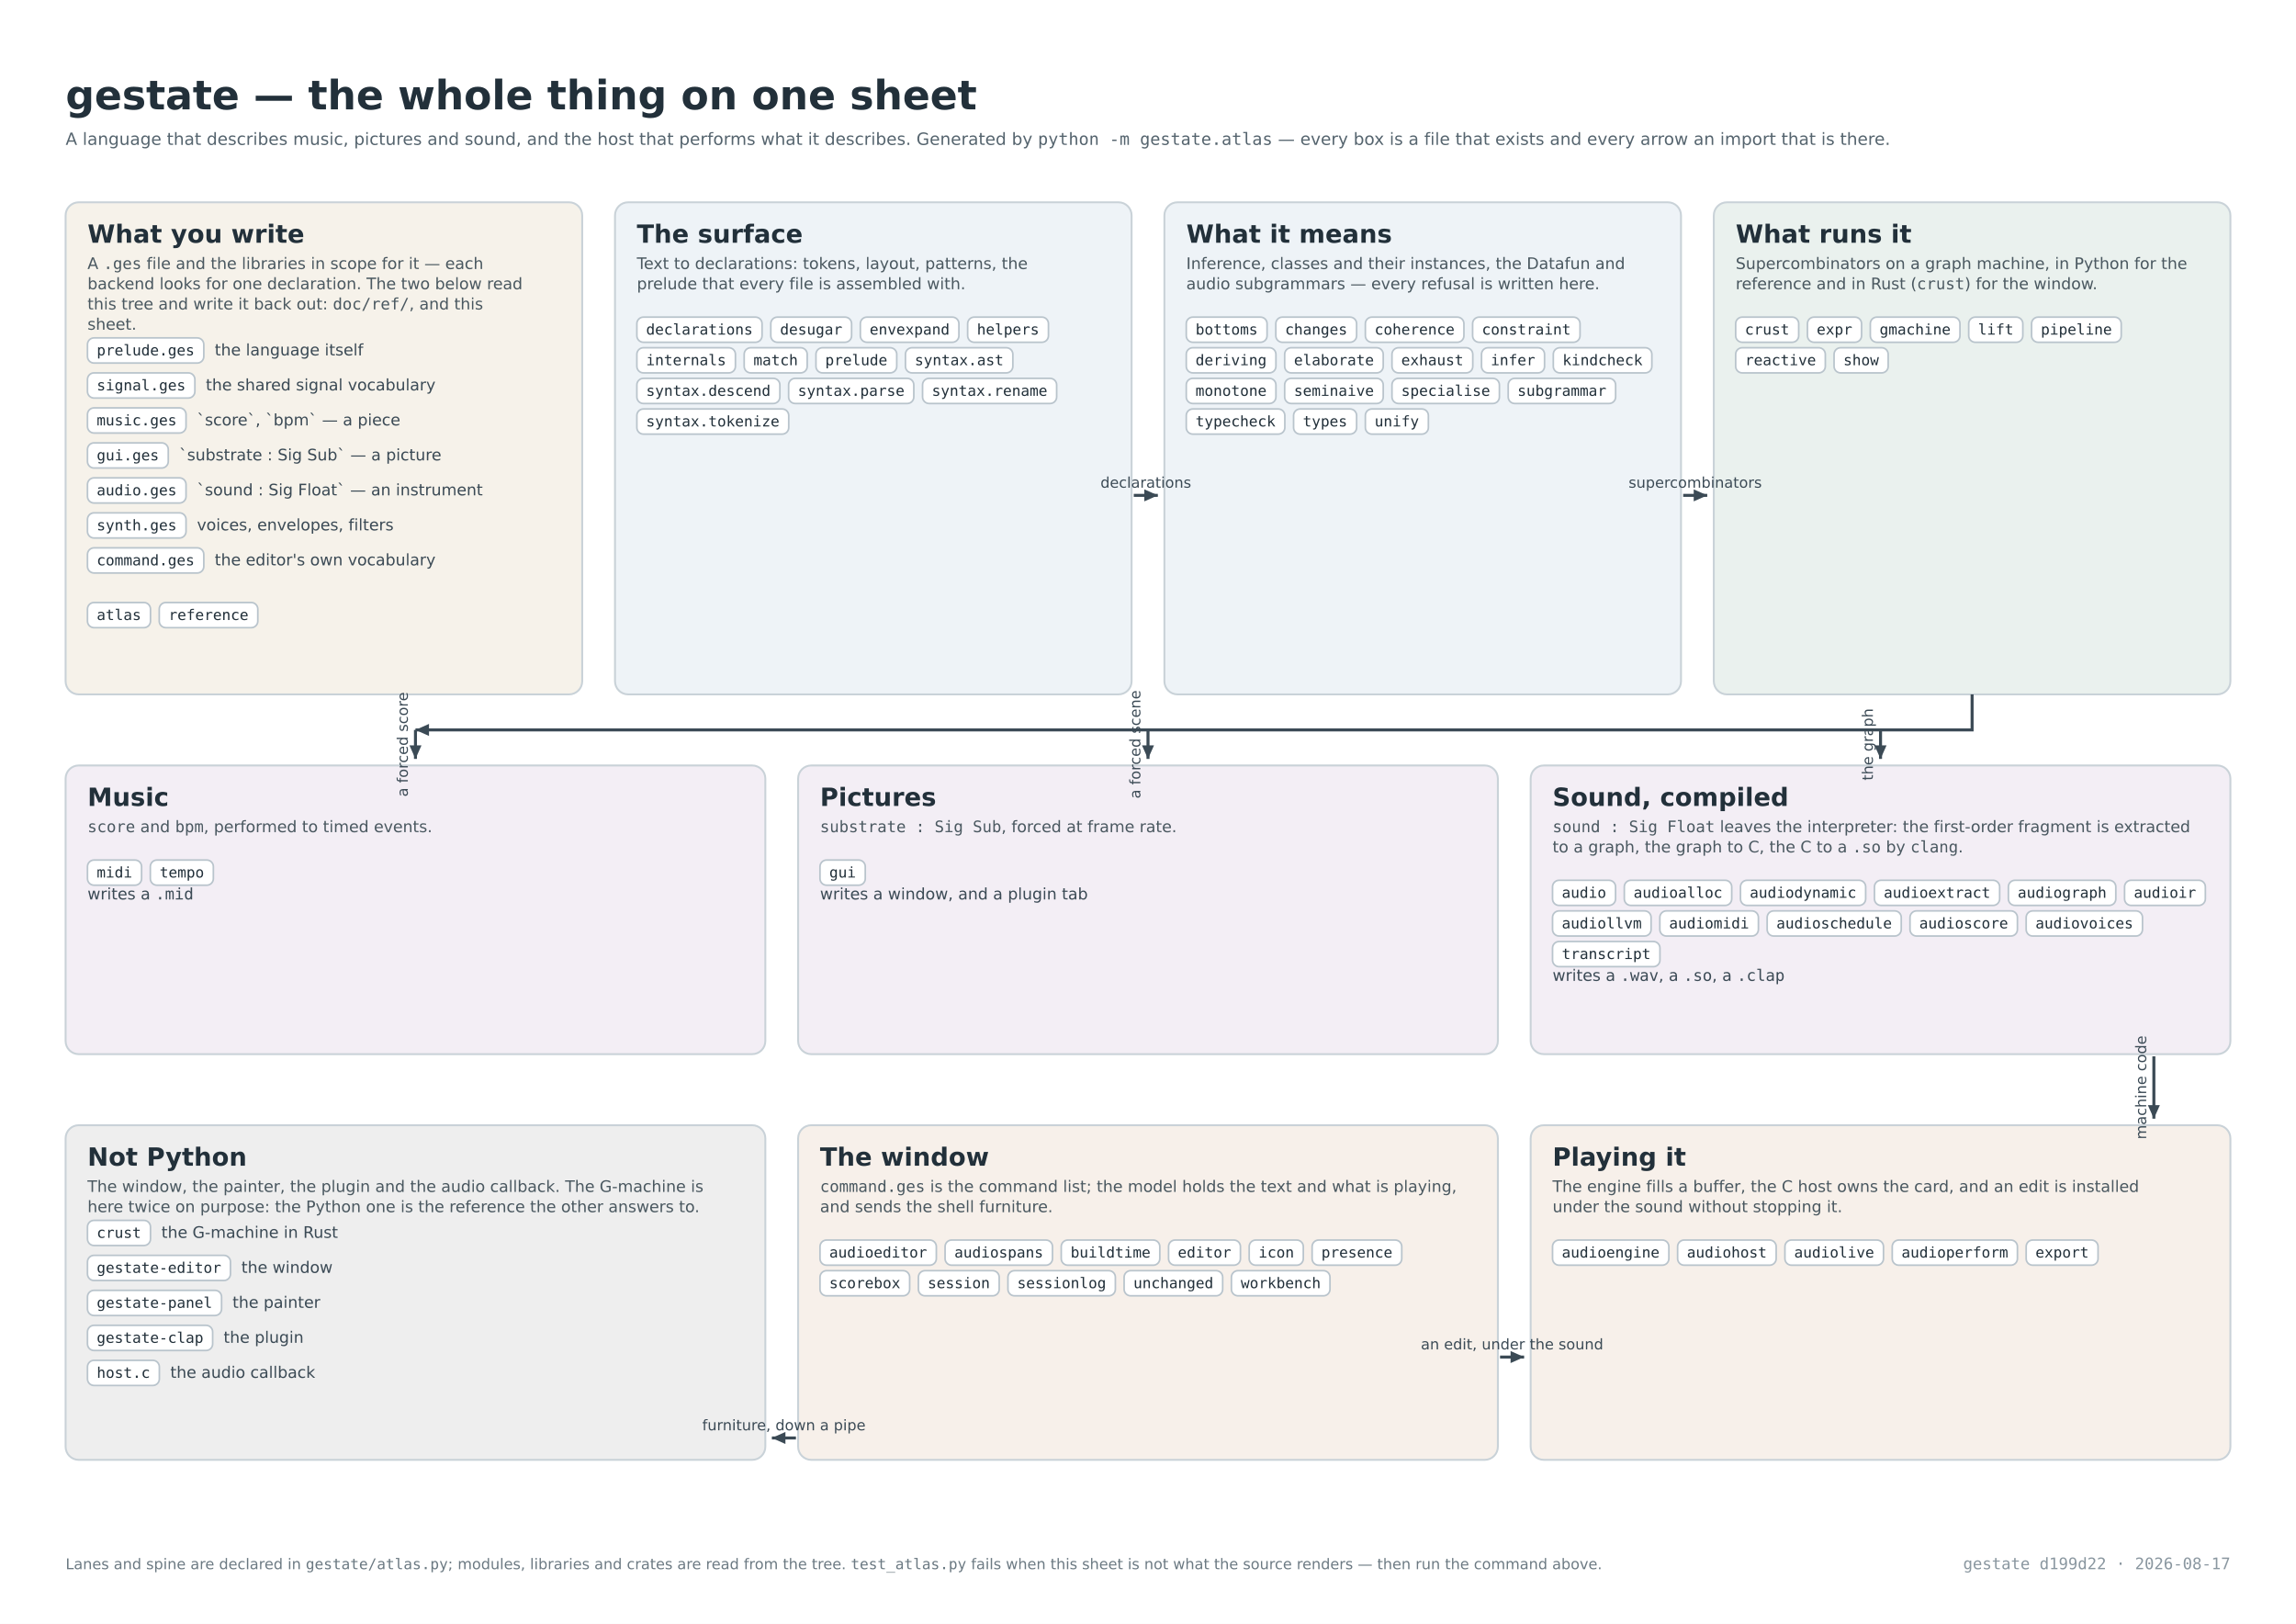
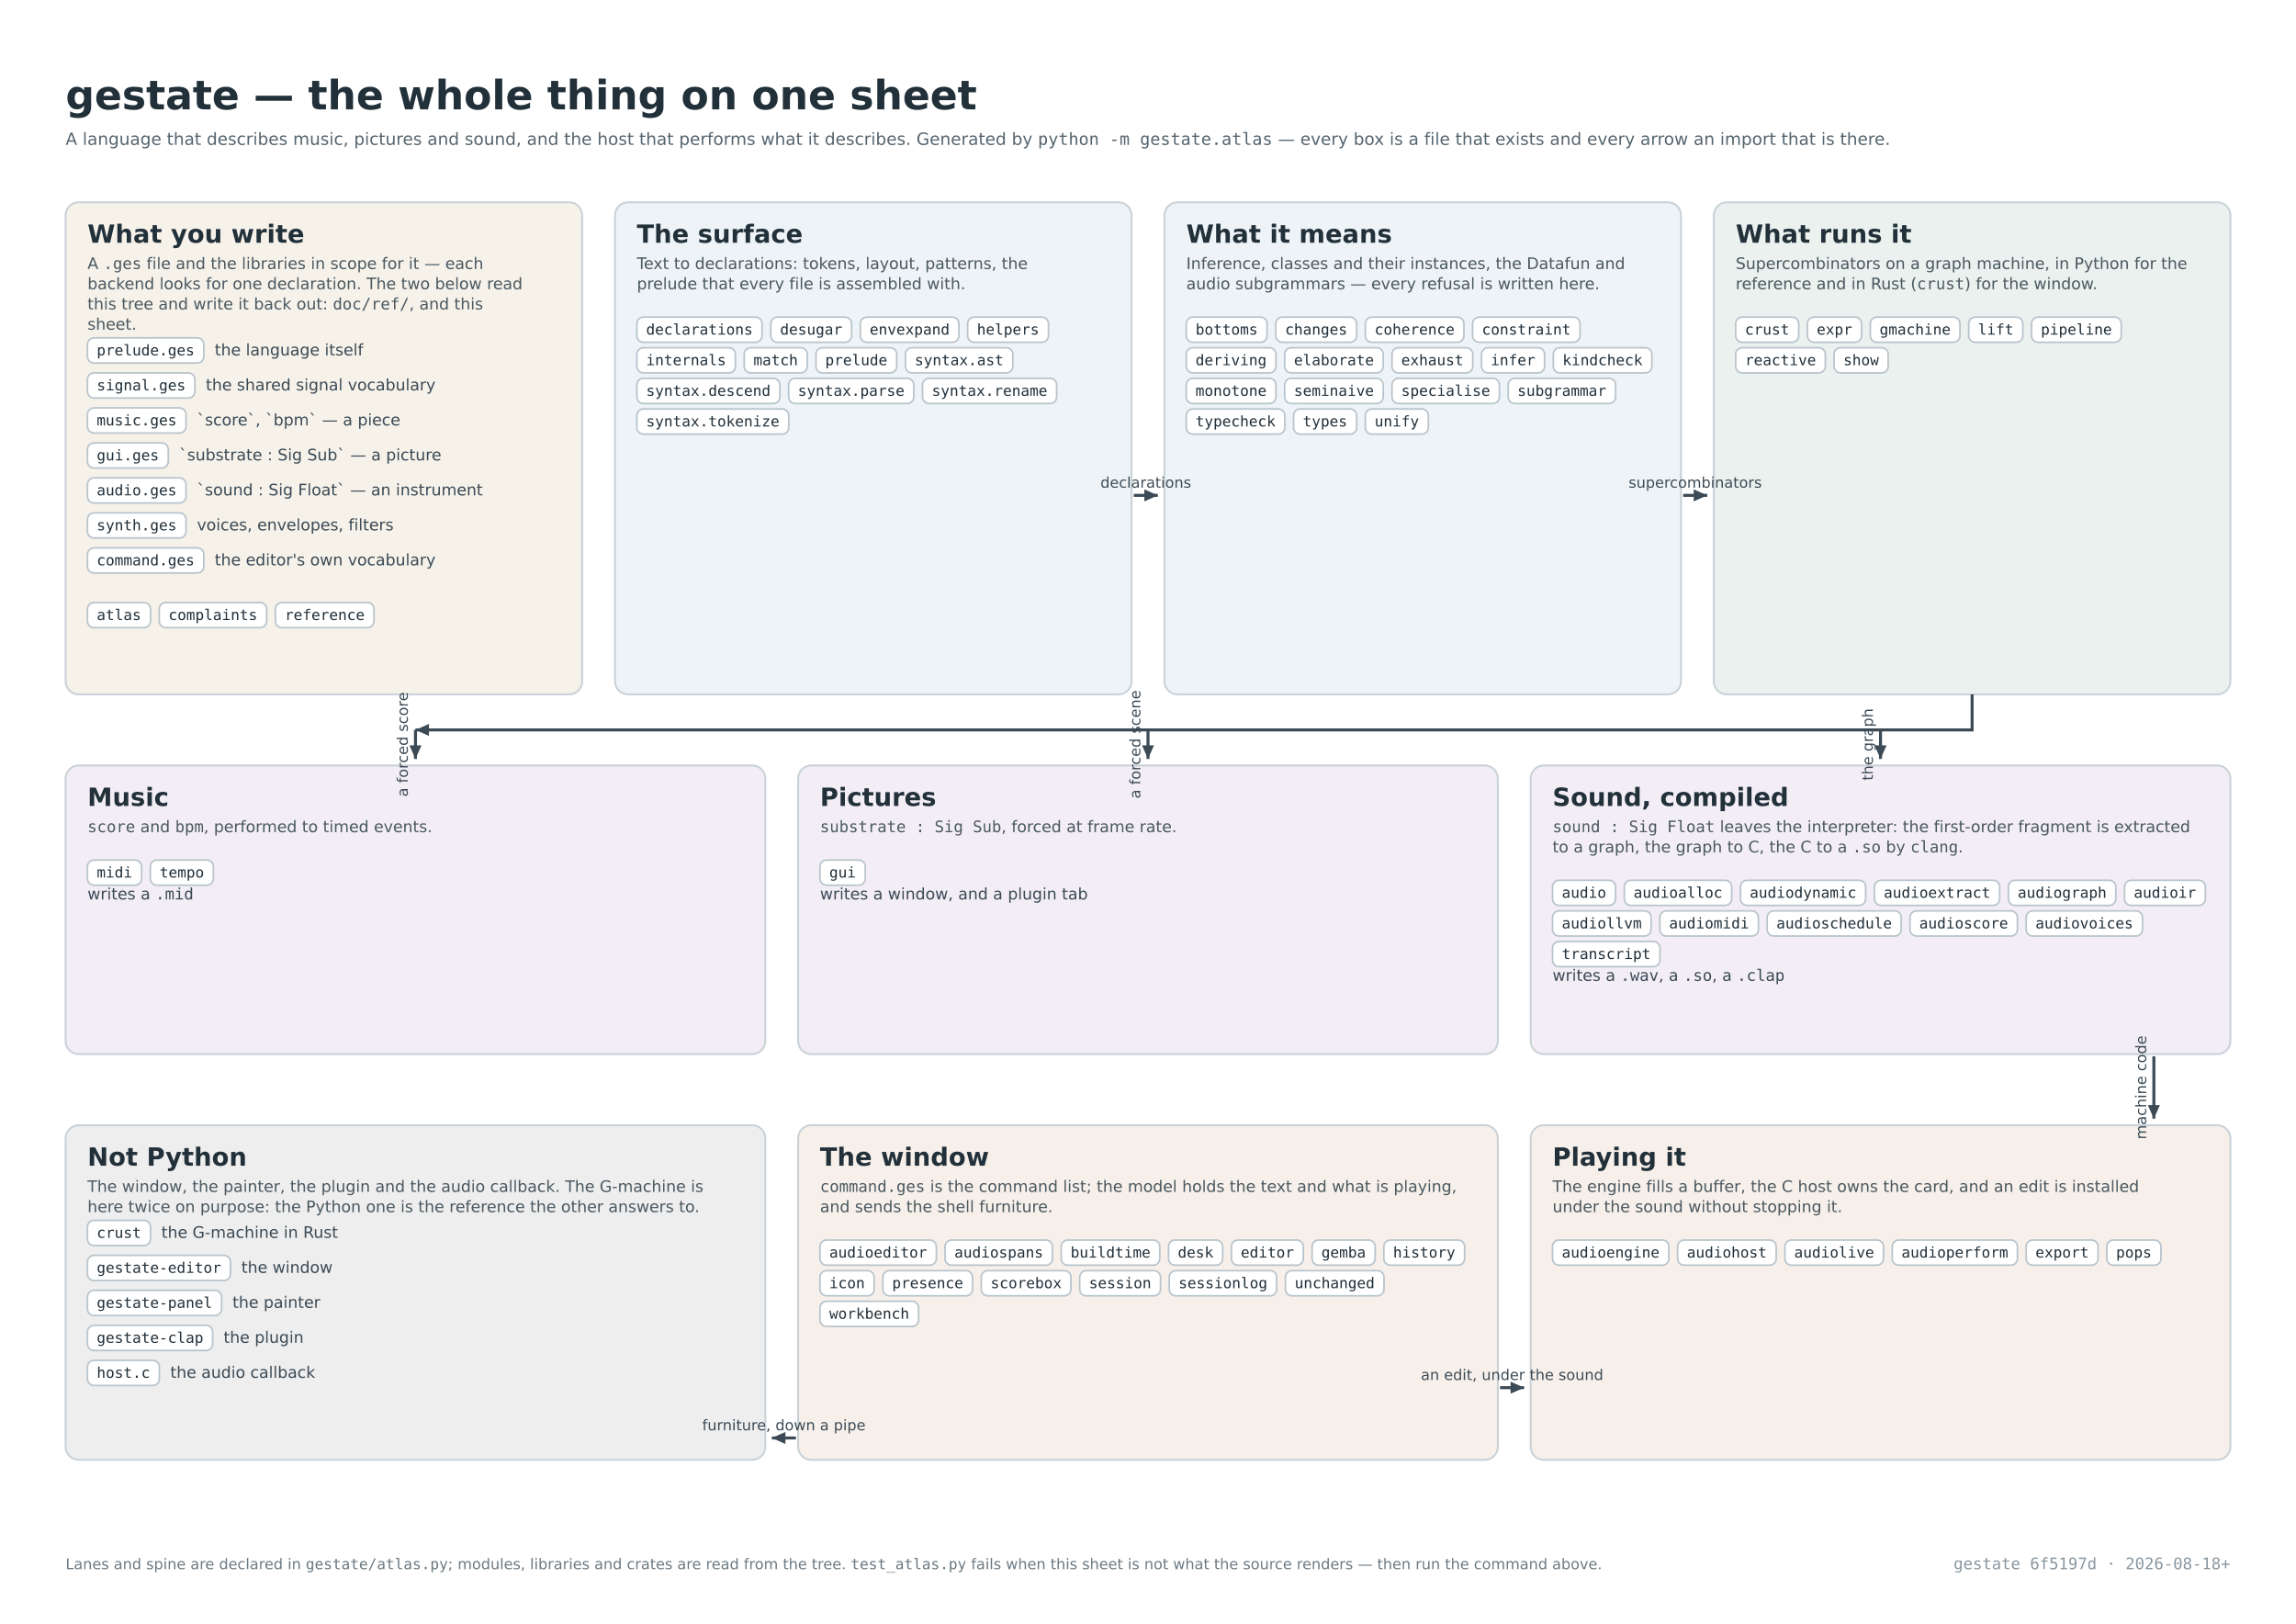
<svg xmlns="http://www.w3.org/2000/svg" width="420mm" height="297mm" viewBox="0 0 420 297">
  <defs>
    <marker id="tip" viewBox="0 0 10 10" refX="9" refY="5" markerWidth="5" markerHeight="5" orient="auto-start-reverse">
      <path d="M 0 1 L 9 5 L 0 9 z" fill="#3b4a55" />
    </marker>
  </defs>
  <style>
  text { font-family: 'DejaVu Sans', Verdana, sans-serif; fill: #22303a; }
  .mono, .chiptext { font-family: 'DejaVu Sans Mono', Consolas, monospace; }
  .title { font-size: 7.4px; font-weight: 700; }
  .subtitle { font-size: 3.1px; fill: #55646e; }
  .foot { font-size: 2.7px; fill: #6b7982; }
  .stamp { font-size: 2.9px; fill: #8a97a0; text-anchor: end; font-family: 'DejaVu Sans Mono', Consolas, monospace; }
  .lane { stroke: #c9d2d8; stroke-width: 0.35; }
  .lanetitle { font-size: 4.6px; font-weight: 700; }
  .step { font-size: 3.6px; font-weight: 700; }
  .stepnum { font-size: 3.2px; fill: #93a2ab; }
  .home { font-size: 2.6px; fill: #6b7982; text-anchor: end; }
  .refuses { font-size: 2.6px; fill: #8a5a5a; }
  .note { font-size: 2.9px; fill: #4a5860; }
  .extra { font-size: 2.9px; fill: #3b4a55; }
  .chip { fill: #ffffff; stroke: #b9c4cc; stroke-width: 0.3; }
  .chiptext { font-size: 2.7px; text-anchor: middle; }
  .edge { stroke: #3b4a55; stroke-width: 0.55; fill: none; }
  .edgetext { font-size: 2.7px; fill: #3b4a55; text-anchor: middle; }
</style>
  <rect x="0" y="0" width="420" height="297" fill="#ffffff" />
  <text class="title" x="12.00" y="20.00">gestate — the whole thing on one sheet</text>
  <text class="subtitle" x="12.00" y="26.50">A language that describes music, pictures and sound, and the host that performs what it describes. Generated by <tspan class="mono">python -m gestate.atlas</tspan> — every box is a file that exists and every arrow an import that is there.</text>
  <text class="foot" x="12.00" y="287.00">Lanes and spine are declared in <tspan class="mono">gestate/atlas.py</tspan>; modules, libraries and crates are read from the tree. <tspan class="mono">test_atlas.py</tspan> fails when this sheet is not what the source renders — then run the command above.</text>
-   <text class="stamp" x="408.00" y="287.00">gestate d199d22 · 2026-08-17</text>
+   <text class="stamp" x="408.00" y="287.00">gestate 6f5197d · 2026-08-18+</text>
  <rect class="lane" x="12.00" y="37.00" width="94.50" height="90.00" rx="2.4" style="fill:#f6f2ea" />
  <text class="lanetitle" x="16.00" y="44.40">What you write</text>
  <text class="note" x="16.00" y="49.20">A <tspan class="mono">.ges</tspan> file and the libraries in scope for it — each</text>
  <text class="note" x="16.00" y="52.90">backend looks for one declaration. The two below read</text>
  <text class="note" x="16.00" y="56.60">this tree and write it back out: <tspan class="mono">doc/ref/</tspan>, and this</text>
  <text class="note" x="16.00" y="60.30">sheet.</text>
  <rect class="chip" x="16.00" y="61.80" width="21.28" height="4.6" rx="1.2" />
  <text class="chiptext" x="26.64" y="65.00">prelude.ges</text>
  <text class="extra" x="39.28" y="65.00">the language itself</text>
  <rect class="chip" x="16.00" y="68.20" width="19.65" height="4.6" rx="1.2" />
  <text class="chiptext" x="25.83" y="71.40">signal.ges</text>
  <text class="extra" x="37.65" y="71.40">the shared signal vocabulary</text>
  <rect class="chip" x="16.00" y="74.60" width="18.03" height="4.6" rx="1.2" />
  <text class="chiptext" x="25.01" y="77.80">music.ges</text>
  <text class="extra" x="36.03" y="77.80">`score`, `bpm` — a piece</text>
  <rect class="chip" x="16.00" y="81.00" width="14.78" height="4.6" rx="1.2" />
  <text class="chiptext" x="23.39" y="84.20">gui.ges</text>
  <text class="extra" x="32.78" y="84.20">`substrate : Sig Sub` — a picture</text>
  <rect class="chip" x="16.00" y="87.40" width="18.03" height="4.6" rx="1.2" />
  <text class="chiptext" x="25.01" y="90.60">audio.ges</text>
  <text class="extra" x="36.03" y="90.60">`sound : Sig Float` — an instrument</text>
  <rect class="chip" x="16.00" y="93.80" width="18.03" height="4.6" rx="1.2" />
  <text class="chiptext" x="25.01" y="97.00">synth.ges</text>
  <text class="extra" x="36.03" y="97.00">voices, envelopes, filters</text>
  <rect class="chip" x="16.00" y="100.20" width="21.28" height="4.6" rx="1.2" />
  <text class="chiptext" x="26.64" y="103.40">command.ges</text>
  <text class="extra" x="39.28" y="103.40">the editor's own vocabulary</text>
  <rect class="chip" x="16.00" y="110.20" width="11.53" height="4.6" rx="1.2" />
  <text class="chiptext" x="21.76" y="113.40">atlas</text>
-   <rect class="chip" x="29.13" y="110.20" width="18.03" height="4.6" rx="1.2" />
-   <text class="chiptext" x="38.14" y="113.40">reference</text>
+   <rect class="chip" x="29.13" y="110.20" width="19.65" height="4.6" rx="1.2" />
+   <text class="chiptext" x="38.95" y="113.40">complaints</text>
+   <rect class="chip" x="50.38" y="110.20" width="18.03" height="4.6" rx="1.2" />
+   <text class="chiptext" x="59.40" y="113.40">reference</text>
  <rect class="lane" x="112.50" y="37.00" width="94.50" height="90.00" rx="2.4" style="fill:#eef3f7" />
  <text class="lanetitle" x="116.50" y="44.40">The surface</text>
  <text class="note" x="116.50" y="49.20">Text to declarations: tokens, layout, patterns, the</text>
  <text class="note" x="116.50" y="52.90">prelude that every file is assembled with.</text>
  <rect class="chip" x="116.50" y="58.00" width="22.90" height="4.6" rx="1.2" />
  <text class="chiptext" x="127.95" y="61.20">declarations</text>
  <rect class="chip" x="141.00" y="58.00" width="14.78" height="4.6" rx="1.2" />
  <text class="chiptext" x="148.39" y="61.20">desugar</text>
  <rect class="chip" x="157.38" y="58.00" width="18.03" height="4.6" rx="1.2" />
  <text class="chiptext" x="166.40" y="61.20">envexpand</text>
  <rect class="chip" x="177.01" y="58.00" width="14.78" height="4.6" rx="1.2" />
  <text class="chiptext" x="184.40" y="61.20">helpers</text>
  <rect class="chip" x="116.50" y="63.60" width="18.03" height="4.6" rx="1.2" />
  <text class="chiptext" x="125.51" y="66.80">internals</text>
  <rect class="chip" x="136.13" y="63.60" width="11.53" height="4.6" rx="1.2" />
  <text class="chiptext" x="141.89" y="66.80">match</text>
  <rect class="chip" x="149.26" y="63.60" width="14.78" height="4.6" rx="1.2" />
  <text class="chiptext" x="156.64" y="66.80">prelude</text>
  <rect class="chip" x="165.63" y="63.60" width="19.65" height="4.6" rx="1.2" />
  <text class="chiptext" x="175.46" y="66.80">syntax.ast</text>
  <rect class="chip" x="116.50" y="69.20" width="26.16" height="4.6" rx="1.2" />
  <text class="chiptext" x="129.58" y="72.40">syntax.descend</text>
  <rect class="chip" x="144.26" y="69.20" width="22.90" height="4.6" rx="1.2" />
  <text class="chiptext" x="155.71" y="72.40">syntax.parse</text>
  <rect class="chip" x="168.76" y="69.20" width="24.53" height="4.6" rx="1.2" />
  <text class="chiptext" x="181.03" y="72.40">syntax.rename</text>
  <rect class="chip" x="116.50" y="74.80" width="27.78" height="4.6" rx="1.2" />
  <text class="chiptext" x="130.39" y="78.00">syntax.tokenize</text>
  <rect class="lane" x="213.00" y="37.00" width="94.50" height="90.00" rx="2.4" style="fill:#eef3f7" />
  <text class="lanetitle" x="217.00" y="44.40">What it means</text>
  <text class="note" x="217.00" y="49.20">Inference, classes and their instances, the Datafun and</text>
  <text class="note" x="217.00" y="52.90">audio subgrammars — every refusal is written here.</text>
  <rect class="chip" x="217.00" y="58.00" width="14.78" height="4.6" rx="1.2" />
  <text class="chiptext" x="224.39" y="61.20">bottoms</text>
  <rect class="chip" x="233.38" y="58.00" width="14.78" height="4.6" rx="1.2" />
  <text class="chiptext" x="240.77" y="61.20">changes</text>
  <rect class="chip" x="249.76" y="58.00" width="18.03" height="4.6" rx="1.2" />
  <text class="chiptext" x="258.77" y="61.20">coherence</text>
  <rect class="chip" x="269.38" y="58.00" width="19.65" height="4.6" rx="1.2" />
  <text class="chiptext" x="279.21" y="61.20">constraint</text>
  <rect class="chip" x="217.00" y="63.60" width="16.40" height="4.6" rx="1.2" />
  <text class="chiptext" x="225.20" y="66.80">deriving</text>
  <rect class="chip" x="235.00" y="63.60" width="18.03" height="4.6" rx="1.2" />
  <text class="chiptext" x="244.02" y="66.80">elaborate</text>
  <rect class="chip" x="254.63" y="63.60" width="14.78" height="4.6" rx="1.2" />
  <text class="chiptext" x="262.02" y="66.80">exhaust</text>
  <rect class="chip" x="271.01" y="63.60" width="11.53" height="4.6" rx="1.2" />
  <text class="chiptext" x="276.77" y="66.80">infer</text>
  <rect class="chip" x="284.14" y="63.60" width="18.03" height="4.6" rx="1.2" />
  <text class="chiptext" x="293.15" y="66.80">kindcheck</text>
  <rect class="chip" x="217.00" y="69.20" width="16.40" height="4.6" rx="1.2" />
  <text class="chiptext" x="225.20" y="72.40">monotone</text>
  <rect class="chip" x="235.00" y="69.20" width="18.03" height="4.6" rx="1.2" />
  <text class="chiptext" x="244.02" y="72.40">seminaive</text>
  <rect class="chip" x="254.63" y="69.20" width="19.65" height="4.6" rx="1.2" />
  <text class="chiptext" x="264.46" y="72.40">specialise</text>
  <rect class="chip" x="275.89" y="69.20" width="19.65" height="4.6" rx="1.2" />
  <text class="chiptext" x="285.71" y="72.40">subgrammar</text>
  <rect class="chip" x="217.00" y="74.80" width="18.03" height="4.6" rx="1.2" />
  <text class="chiptext" x="226.01" y="78.00">typecheck</text>
  <rect class="chip" x="236.63" y="74.80" width="11.53" height="4.6" rx="1.2" />
  <text class="chiptext" x="242.39" y="78.00">types</text>
  <rect class="chip" x="249.76" y="74.80" width="11.53" height="4.6" rx="1.2" />
  <text class="chiptext" x="255.52" y="78.00">unify</text>
  <rect class="lane" x="313.50" y="37.00" width="94.50" height="90.00" rx="2.4" style="fill:#eaf1ee" />
  <text class="lanetitle" x="317.50" y="44.40">What runs it</text>
  <text class="note" x="317.50" y="49.20">Supercombinators on a graph machine, in Python for the</text>
  <text class="note" x="317.50" y="52.90">reference and in Rust (<tspan class="mono">crust</tspan>) for the window.</text>
  <rect class="chip" x="317.50" y="58.00" width="11.53" height="4.6" rx="1.2" />
  <text class="chiptext" x="323.26" y="61.20">crust</text>
  <rect class="chip" x="330.63" y="58.00" width="9.90" height="4.6" rx="1.2" />
  <text class="chiptext" x="335.58" y="61.20">expr</text>
  <rect class="chip" x="342.13" y="58.00" width="16.40" height="4.6" rx="1.2" />
  <text class="chiptext" x="350.33" y="61.20">gmachine</text>
  <rect class="chip" x="360.13" y="58.00" width="9.90" height="4.6" rx="1.2" />
  <text class="chiptext" x="365.08" y="61.20">lift</text>
  <rect class="chip" x="371.63" y="58.00" width="16.40" height="4.6" rx="1.2" />
  <text class="chiptext" x="379.83" y="61.20">pipeline</text>
  <rect class="chip" x="317.50" y="63.60" width="16.40" height="4.6" rx="1.2" />
  <text class="chiptext" x="325.70" y="66.80">reactive</text>
  <rect class="chip" x="335.50" y="63.60" width="9.90" height="4.6" rx="1.2" />
  <text class="chiptext" x="340.45" y="66.80">show</text>
  <rect class="lane" x="12.00" y="140.00" width="128.00" height="52.80" rx="2.4" style="fill:#f3eef5" />
  <text class="lanetitle" x="16.00" y="147.40">Music</text>
  <text class="note" x="16.00" y="152.20">
    <tspan class="mono">score</tspan> and <tspan class="mono">bpm</tspan>, performed to timed events.</text>
  <rect class="chip" x="16.00" y="157.30" width="9.90" height="4.6" rx="1.2" />
  <text class="chiptext" x="20.95" y="160.50">midi</text>
  <rect class="chip" x="27.50" y="157.30" width="11.53" height="4.6" rx="1.2" />
  <text class="chiptext" x="33.27" y="160.50">tempo</text>
  <text class="extra" x="16.00" y="164.50">writes a <tspan class="mono">.mid</tspan>
  </text>
  <rect class="lane" x="146.00" y="140.00" width="128.00" height="52.80" rx="2.4" style="fill:#f3eef5" />
  <text class="lanetitle" x="150.00" y="147.40">Pictures</text>
  <text class="note" x="150.00" y="152.20">
    <tspan class="mono">substrate : Sig Sub</tspan>, forced at frame rate.</text>
  <rect class="chip" x="150.00" y="157.30" width="8.28" height="4.6" rx="1.2" />
  <text class="chiptext" x="154.14" y="160.50">gui</text>
  <text class="extra" x="150.00" y="164.50">writes a window, and a plugin tab</text>
  <rect class="lane" x="280.00" y="140.00" width="128.00" height="52.80" rx="2.4" style="fill:#f3eef5" />
  <text class="lanetitle" x="284.00" y="147.40">Sound, compiled</text>
  <text class="note" x="284.00" y="152.20">
    <tspan class="mono">sound : Sig Float</tspan> leaves the interpreter: the first-order fragment is extracted</text>
  <text class="note" x="284.00" y="155.90">to a graph, the graph to C, the C to a <tspan class="mono">.so</tspan> by <tspan class="mono">clang</tspan>.</text>
  <rect class="chip" x="284.00" y="161.00" width="11.53" height="4.6" rx="1.2" />
  <text class="chiptext" x="289.76" y="164.20">audio</text>
  <rect class="chip" x="297.13" y="161.00" width="19.65" height="4.6" rx="1.2" />
  <text class="chiptext" x="306.95" y="164.20">audioalloc</text>
  <rect class="chip" x="318.38" y="161.00" width="22.90" height="4.6" rx="1.2" />
  <text class="chiptext" x="329.83" y="164.20">audiodynamic</text>
  <rect class="chip" x="342.89" y="161.00" width="22.90" height="4.6" rx="1.2" />
  <text class="chiptext" x="354.34" y="164.20">audioextract</text>
  <rect class="chip" x="367.39" y="161.00" width="19.65" height="4.6" rx="1.2" />
  <text class="chiptext" x="377.22" y="164.20">audiograph</text>
  <rect class="chip" x="388.64" y="161.00" width="14.78" height="4.6" rx="1.2" />
  <text class="chiptext" x="396.03" y="164.20">audioir</text>
  <rect class="chip" x="284.00" y="166.60" width="18.03" height="4.6" rx="1.2" />
  <text class="chiptext" x="293.01" y="169.80">audiollvm</text>
  <rect class="chip" x="303.63" y="166.60" width="18.03" height="4.6" rx="1.2" />
  <text class="chiptext" x="312.64" y="169.80">audiomidi</text>
  <rect class="chip" x="323.26" y="166.60" width="24.53" height="4.6" rx="1.2" />
  <text class="chiptext" x="335.52" y="169.80">audioschedule</text>
  <rect class="chip" x="349.39" y="166.60" width="19.65" height="4.6" rx="1.2" />
  <text class="chiptext" x="359.21" y="169.80">audioscore</text>
  <rect class="chip" x="370.64" y="166.60" width="21.28" height="4.6" rx="1.2" />
  <text class="chiptext" x="381.28" y="169.80">audiovoices</text>
  <rect class="chip" x="284.00" y="172.20" width="19.65" height="4.6" rx="1.2" />
  <text class="chiptext" x="293.83" y="175.40">transcript</text>
  <text class="extra" x="284.00" y="179.40">writes a <tspan class="mono">.wav</tspan>, a <tspan class="mono">.so</tspan>, a <tspan class="mono">.clap</tspan>
  </text>
  <rect class="lane" x="12.00" y="205.80" width="128.00" height="61.20" rx="2.4" style="fill:#eeeeee" />
  <text class="lanetitle" x="16.00" y="213.20">Not Python</text>
  <text class="note" x="16.00" y="218.00">The window, the painter, the plugin and the audio callback. The G-machine is</text>
  <text class="note" x="16.00" y="221.70">here twice on purpose: the Python one is the reference the other answers to.</text>
  <rect class="chip" x="16.00" y="223.20" width="11.53" height="4.6" rx="1.2" />
  <text class="chiptext" x="21.76" y="226.40">crust</text>
  <text class="extra" x="29.53" y="226.40">the G-machine in Rust</text>
  <rect class="chip" x="16.00" y="229.60" width="26.16" height="4.6" rx="1.2" />
  <text class="chiptext" x="29.08" y="232.80">gestate-editor</text>
  <text class="extra" x="44.16" y="232.80">the window</text>
  <rect class="chip" x="16.00" y="236.00" width="24.53" height="4.6" rx="1.2" />
  <text class="chiptext" x="28.27" y="239.20">gestate-panel</text>
  <text class="extra" x="42.53" y="239.20">the painter</text>
  <rect class="chip" x="16.00" y="242.40" width="22.90" height="4.6" rx="1.2" />
  <text class="chiptext" x="27.45" y="245.60">gestate-clap</text>
  <text class="extra" x="40.90" y="245.60">the plugin</text>
  <rect class="chip" x="16.00" y="248.80" width="13.15" height="4.6" rx="1.2" />
  <text class="chiptext" x="22.58" y="252.00">host.c</text>
  <text class="extra" x="31.15" y="252.00">the audio callback</text>
  <rect class="lane" x="146.00" y="205.80" width="128.00" height="61.20" rx="2.4" style="fill:#f7f0ea" />
  <text class="lanetitle" x="150.00" y="213.20">The window</text>
  <text class="note" x="150.00" y="218.00">
    <tspan class="mono">command.ges</tspan> is the command list; the model holds the text and what is playing,</text>
  <text class="note" x="150.00" y="221.70">and sends the shell furniture.</text>
  <rect class="chip" x="150.00" y="226.80" width="21.28" height="4.6" rx="1.2" />
  <text class="chiptext" x="160.64" y="230.00">audioeditor</text>
  <rect class="chip" x="172.88" y="226.80" width="19.65" height="4.6" rx="1.2" />
  <text class="chiptext" x="182.71" y="230.00">audiospans</text>
  <rect class="chip" x="194.13" y="226.80" width="18.03" height="4.6" rx="1.2" />
  <text class="chiptext" x="203.15" y="230.00">buildtime</text>
-   <rect class="chip" x="213.76" y="226.80" width="13.15" height="4.6" rx="1.2" />
-   <text class="chiptext" x="220.34" y="230.00">editor</text>
-   <rect class="chip" x="228.51" y="226.80" width="9.90" height="4.6" rx="1.2" />
-   <text class="chiptext" x="233.47" y="230.00">icon</text>
-   <rect class="chip" x="240.02" y="226.80" width="16.40" height="4.6" rx="1.2" />
-   <text class="chiptext" x="248.22" y="230.00">presence</text>
-   <rect class="chip" x="150.00" y="232.40" width="16.40" height="4.6" rx="1.2" />
-   <text class="chiptext" x="158.20" y="235.60">scorebox</text>
-   <rect class="chip" x="168.00" y="232.40" width="14.78" height="4.6" rx="1.2" />
-   <text class="chiptext" x="175.39" y="235.60">session</text>
-   <rect class="chip" x="184.38" y="232.40" width="19.65" height="4.6" rx="1.2" />
-   <text class="chiptext" x="194.21" y="235.60">sessionlog</text>
-   <rect class="chip" x="205.63" y="232.40" width="18.03" height="4.6" rx="1.2" />
-   <text class="chiptext" x="214.65" y="235.60">unchanged</text>
-   <rect class="chip" x="225.26" y="232.40" width="18.03" height="4.6" rx="1.2" />
-   <text class="chiptext" x="234.28" y="235.60">workbench</text>
+   <rect class="chip" x="213.76" y="226.80" width="9.90" height="4.6" rx="1.2" />
+   <text class="chiptext" x="218.71" y="230.00">desk</text>
+   <rect class="chip" x="225.26" y="226.80" width="13.15" height="4.6" rx="1.2" />
+   <text class="chiptext" x="231.84" y="230.00">editor</text>
+   <rect class="chip" x="240.02" y="226.80" width="11.53" height="4.6" rx="1.2" />
+   <text class="chiptext" x="245.78" y="230.00">gemba</text>
+   <rect class="chip" x="253.14" y="226.80" width="14.78" height="4.6" rx="1.2" />
+   <text class="chiptext" x="260.53" y="230.00">history</text>
+   <rect class="chip" x="150.00" y="232.40" width="9.90" height="4.6" rx="1.2" />
+   <text class="chiptext" x="154.95" y="235.60">icon</text>
+   <rect class="chip" x="161.50" y="232.40" width="16.40" height="4.6" rx="1.2" />
+   <text class="chiptext" x="169.70" y="235.60">presence</text>
+   <rect class="chip" x="179.50" y="232.40" width="16.40" height="4.6" rx="1.2" />
+   <text class="chiptext" x="187.71" y="235.60">scorebox</text>
+   <rect class="chip" x="197.51" y="232.40" width="14.78" height="4.6" rx="1.2" />
+   <text class="chiptext" x="204.90" y="235.60">session</text>
+   <rect class="chip" x="213.89" y="232.40" width="19.65" height="4.6" rx="1.2" />
+   <text class="chiptext" x="223.71" y="235.60">sessionlog</text>
+   <rect class="chip" x="235.14" y="232.40" width="18.03" height="4.6" rx="1.2" />
+   <text class="chiptext" x="244.15" y="235.60">unchanged</text>
+   <rect class="chip" x="150.00" y="238.00" width="18.03" height="4.6" rx="1.2" />
+   <text class="chiptext" x="159.01" y="241.20">workbench</text>
  <rect class="lane" x="280.00" y="205.80" width="128.00" height="61.20" rx="2.4" style="fill:#f7f0ea" />
  <text class="lanetitle" x="284.00" y="213.20">Playing it</text>
  <text class="note" x="284.00" y="218.00">The engine fills a buffer, the C host owns the card, and an edit is installed</text>
  <text class="note" x="284.00" y="221.70">under the sound without stopping it.</text>
  <rect class="chip" x="284.00" y="226.80" width="21.28" height="4.6" rx="1.2" />
  <text class="chiptext" x="294.64" y="230.00">audioengine</text>
  <rect class="chip" x="306.88" y="226.80" width="18.03" height="4.6" rx="1.2" />
  <text class="chiptext" x="315.89" y="230.00">audiohost</text>
  <rect class="chip" x="326.51" y="226.80" width="18.03" height="4.6" rx="1.2" />
  <text class="chiptext" x="335.52" y="230.00">audiolive</text>
  <rect class="chip" x="346.14" y="226.80" width="22.90" height="4.6" rx="1.2" />
  <text class="chiptext" x="357.59" y="230.00">audioperform</text>
  <rect class="chip" x="370.64" y="226.80" width="13.15" height="4.6" rx="1.2" />
  <text class="chiptext" x="377.22" y="230.00">export</text>
+   <rect class="chip" x="385.39" y="226.80" width="9.90" height="4.6" rx="1.2" />
+   <text class="chiptext" x="390.34" y="230.00">pops</text>
  <path class="edge" d="M360.75,127.00 L360.75,133.50 L76.00,133.50" marker-end="url(#tip)" />
  <path class="edge" d="M207.40,90.60 L211.80,90.60" marker-end="url(#tip)" />
  <text class="edgetext" x="209.60" y="89.20">declarations</text>
  <path class="edge" d="M307.90,90.60 L312.30,90.60" marker-end="url(#tip)" />
  <text class="edgetext" x="310.10" y="89.20">supercombinators</text>
  <path class="edge" d="M76.00,133.50 L76.00,138.80" marker-end="url(#tip)" />
  <text class="edgetext" x="76.00" y="134.75" transform="rotate(-90 76.00 136.15)">a forced score</text>
  <path class="edge" d="M210.00,133.50 L210.00,138.80" marker-end="url(#tip)" />
  <text class="edgetext" x="210.00" y="134.75" transform="rotate(-90 210.00 136.15)">a forced scene</text>
  <path class="edge" d="M344.00,133.50 L344.00,138.80" marker-end="url(#tip)" />
  <text class="edgetext" x="344.00" y="134.75" transform="rotate(-90 344.00 136.15)">the graph</text>
  <path class="edge" d="M394.00,193.20 L394.00,204.60" marker-end="url(#tip)" />
  <text class="edgetext" x="394.00" y="197.50" transform="rotate(-90 394.00 198.90)">machine code</text>
-   <path class="edge" d="M274.40,248.20 L278.80,248.20" marker-end="url(#tip)" />
-   <text class="edgetext" x="276.60" y="246.80">an edit, under the sound</text>
+   <path class="edge" d="M274.40,253.80 L278.80,253.80" marker-end="url(#tip)" />
+   <text class="edgetext" x="276.60" y="252.40">an edit, under the sound</text>
  <path class="edge" d="M145.60,263.00 L141.20,263.00" marker-end="url(#tip)" />
  <text class="edgetext" x="143.40" y="261.60">furniture, down a pipe</text>
</svg>
